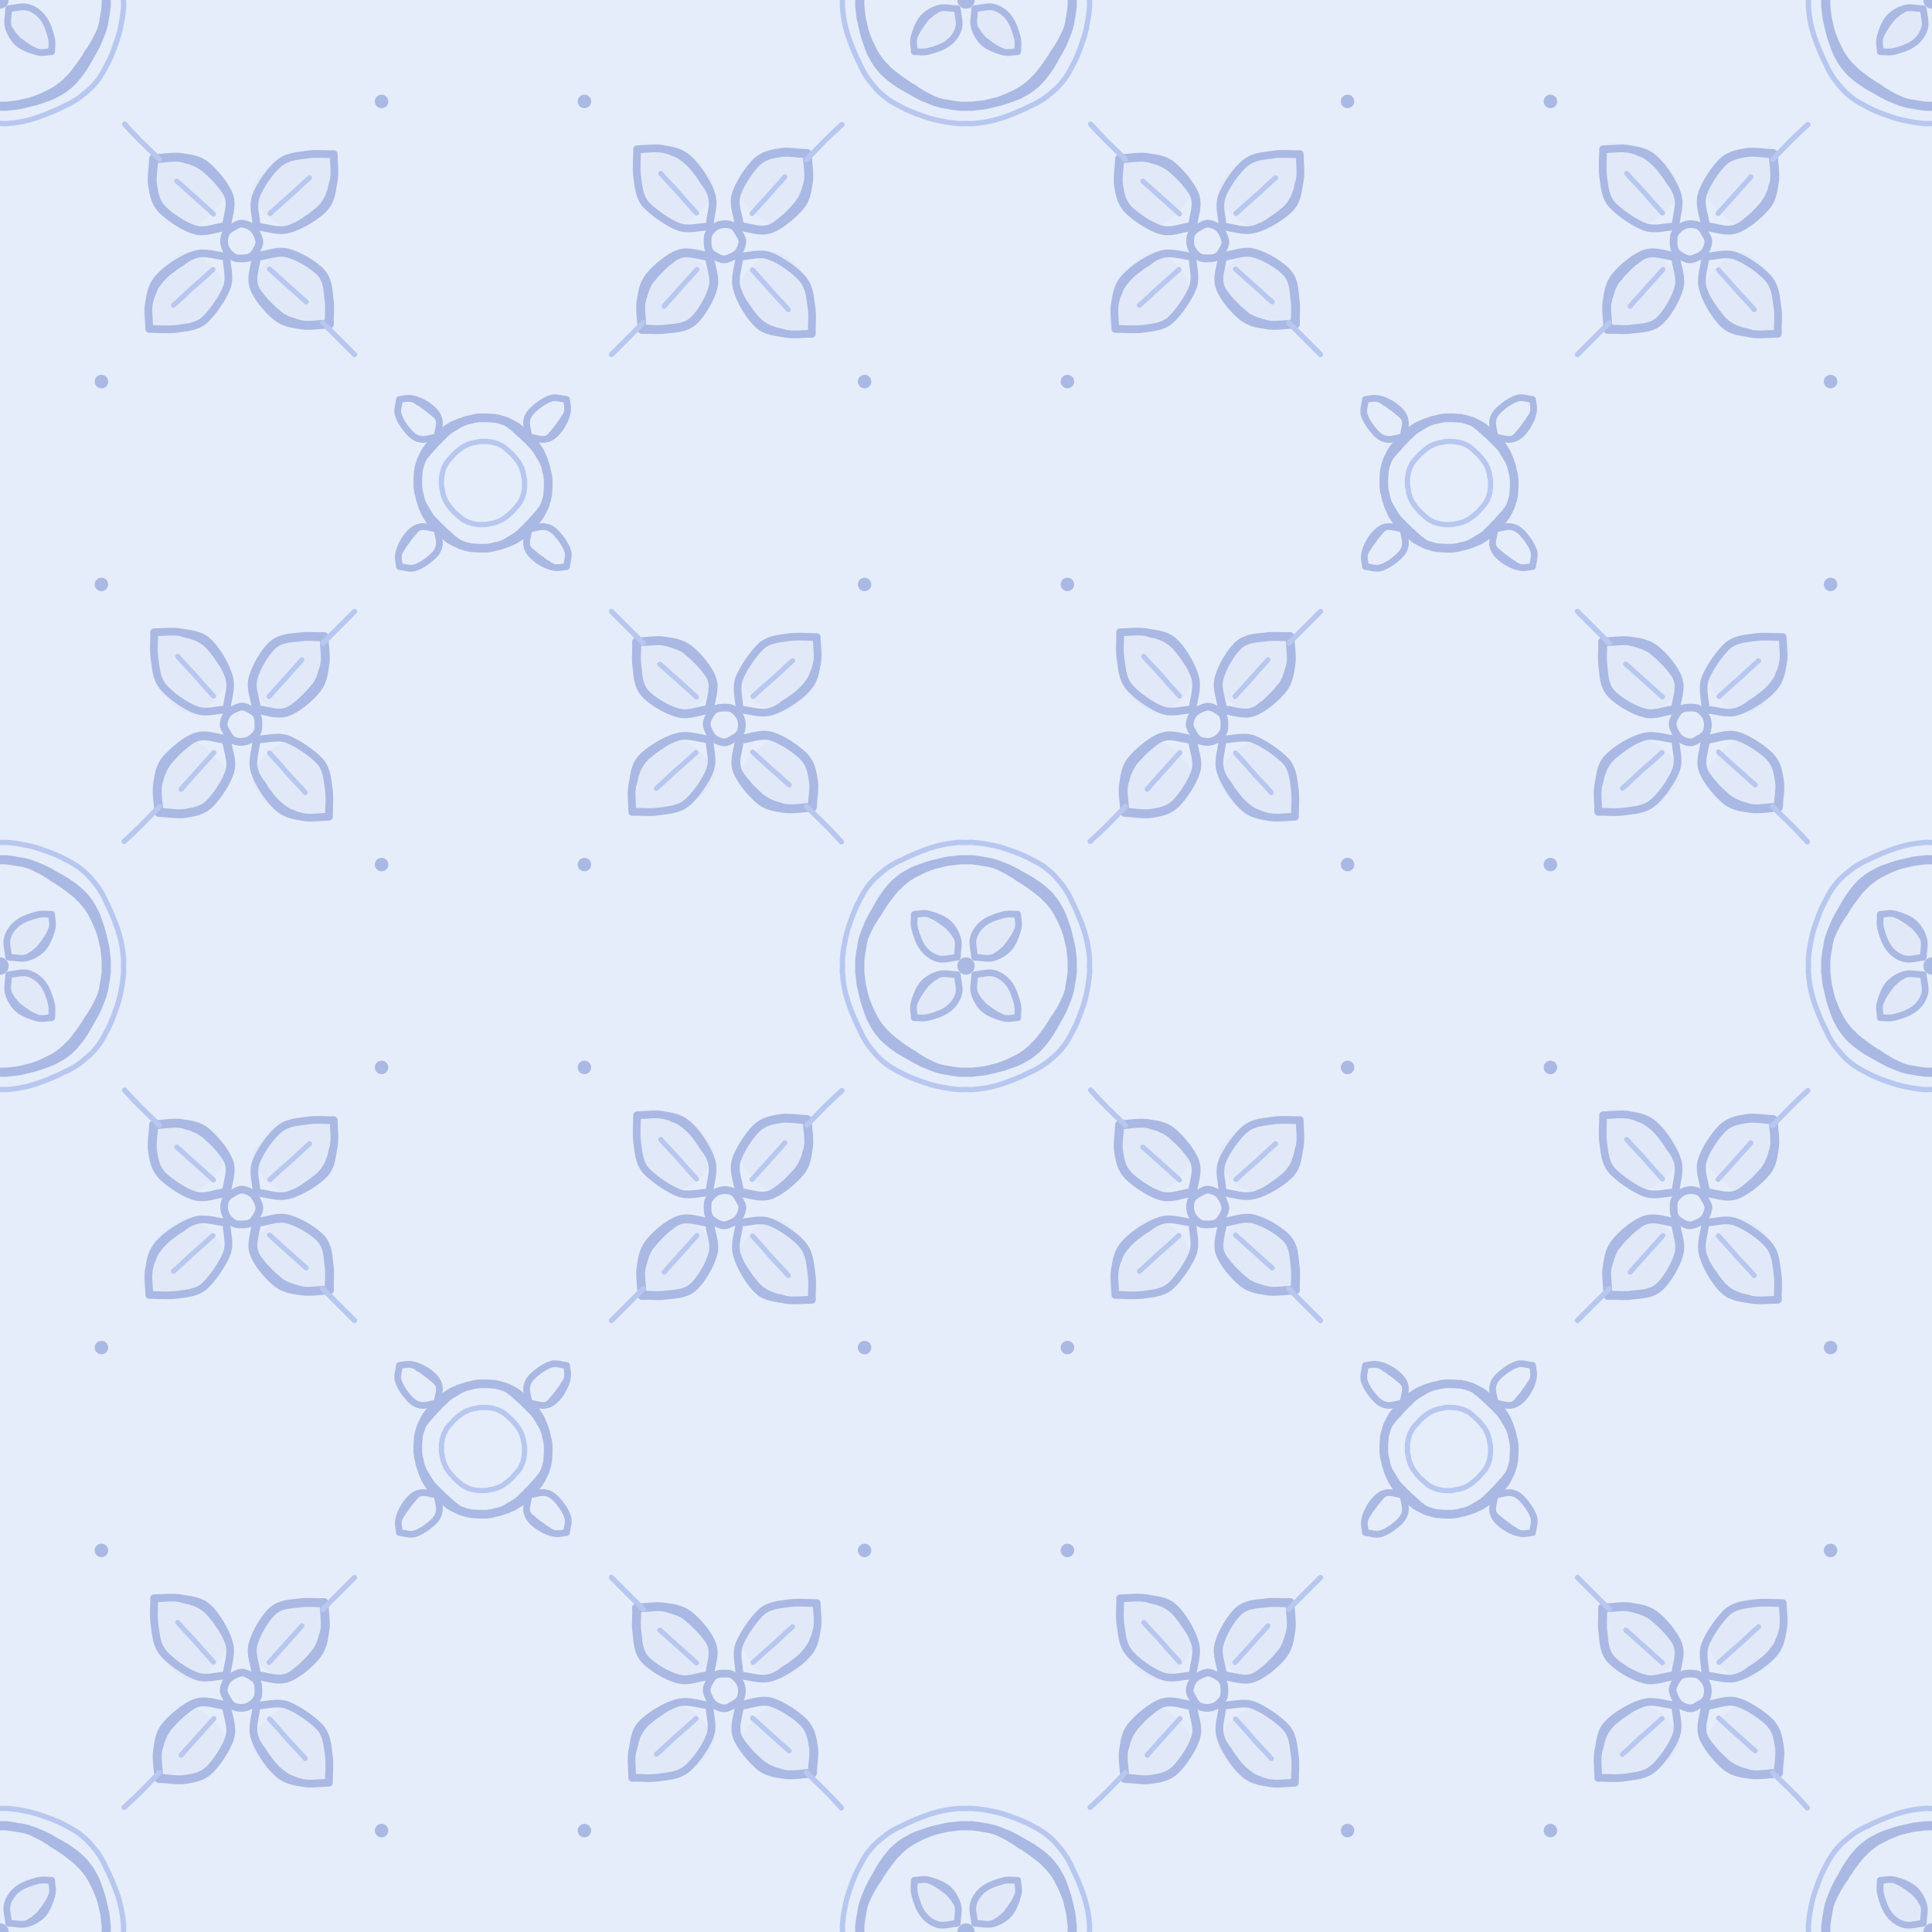
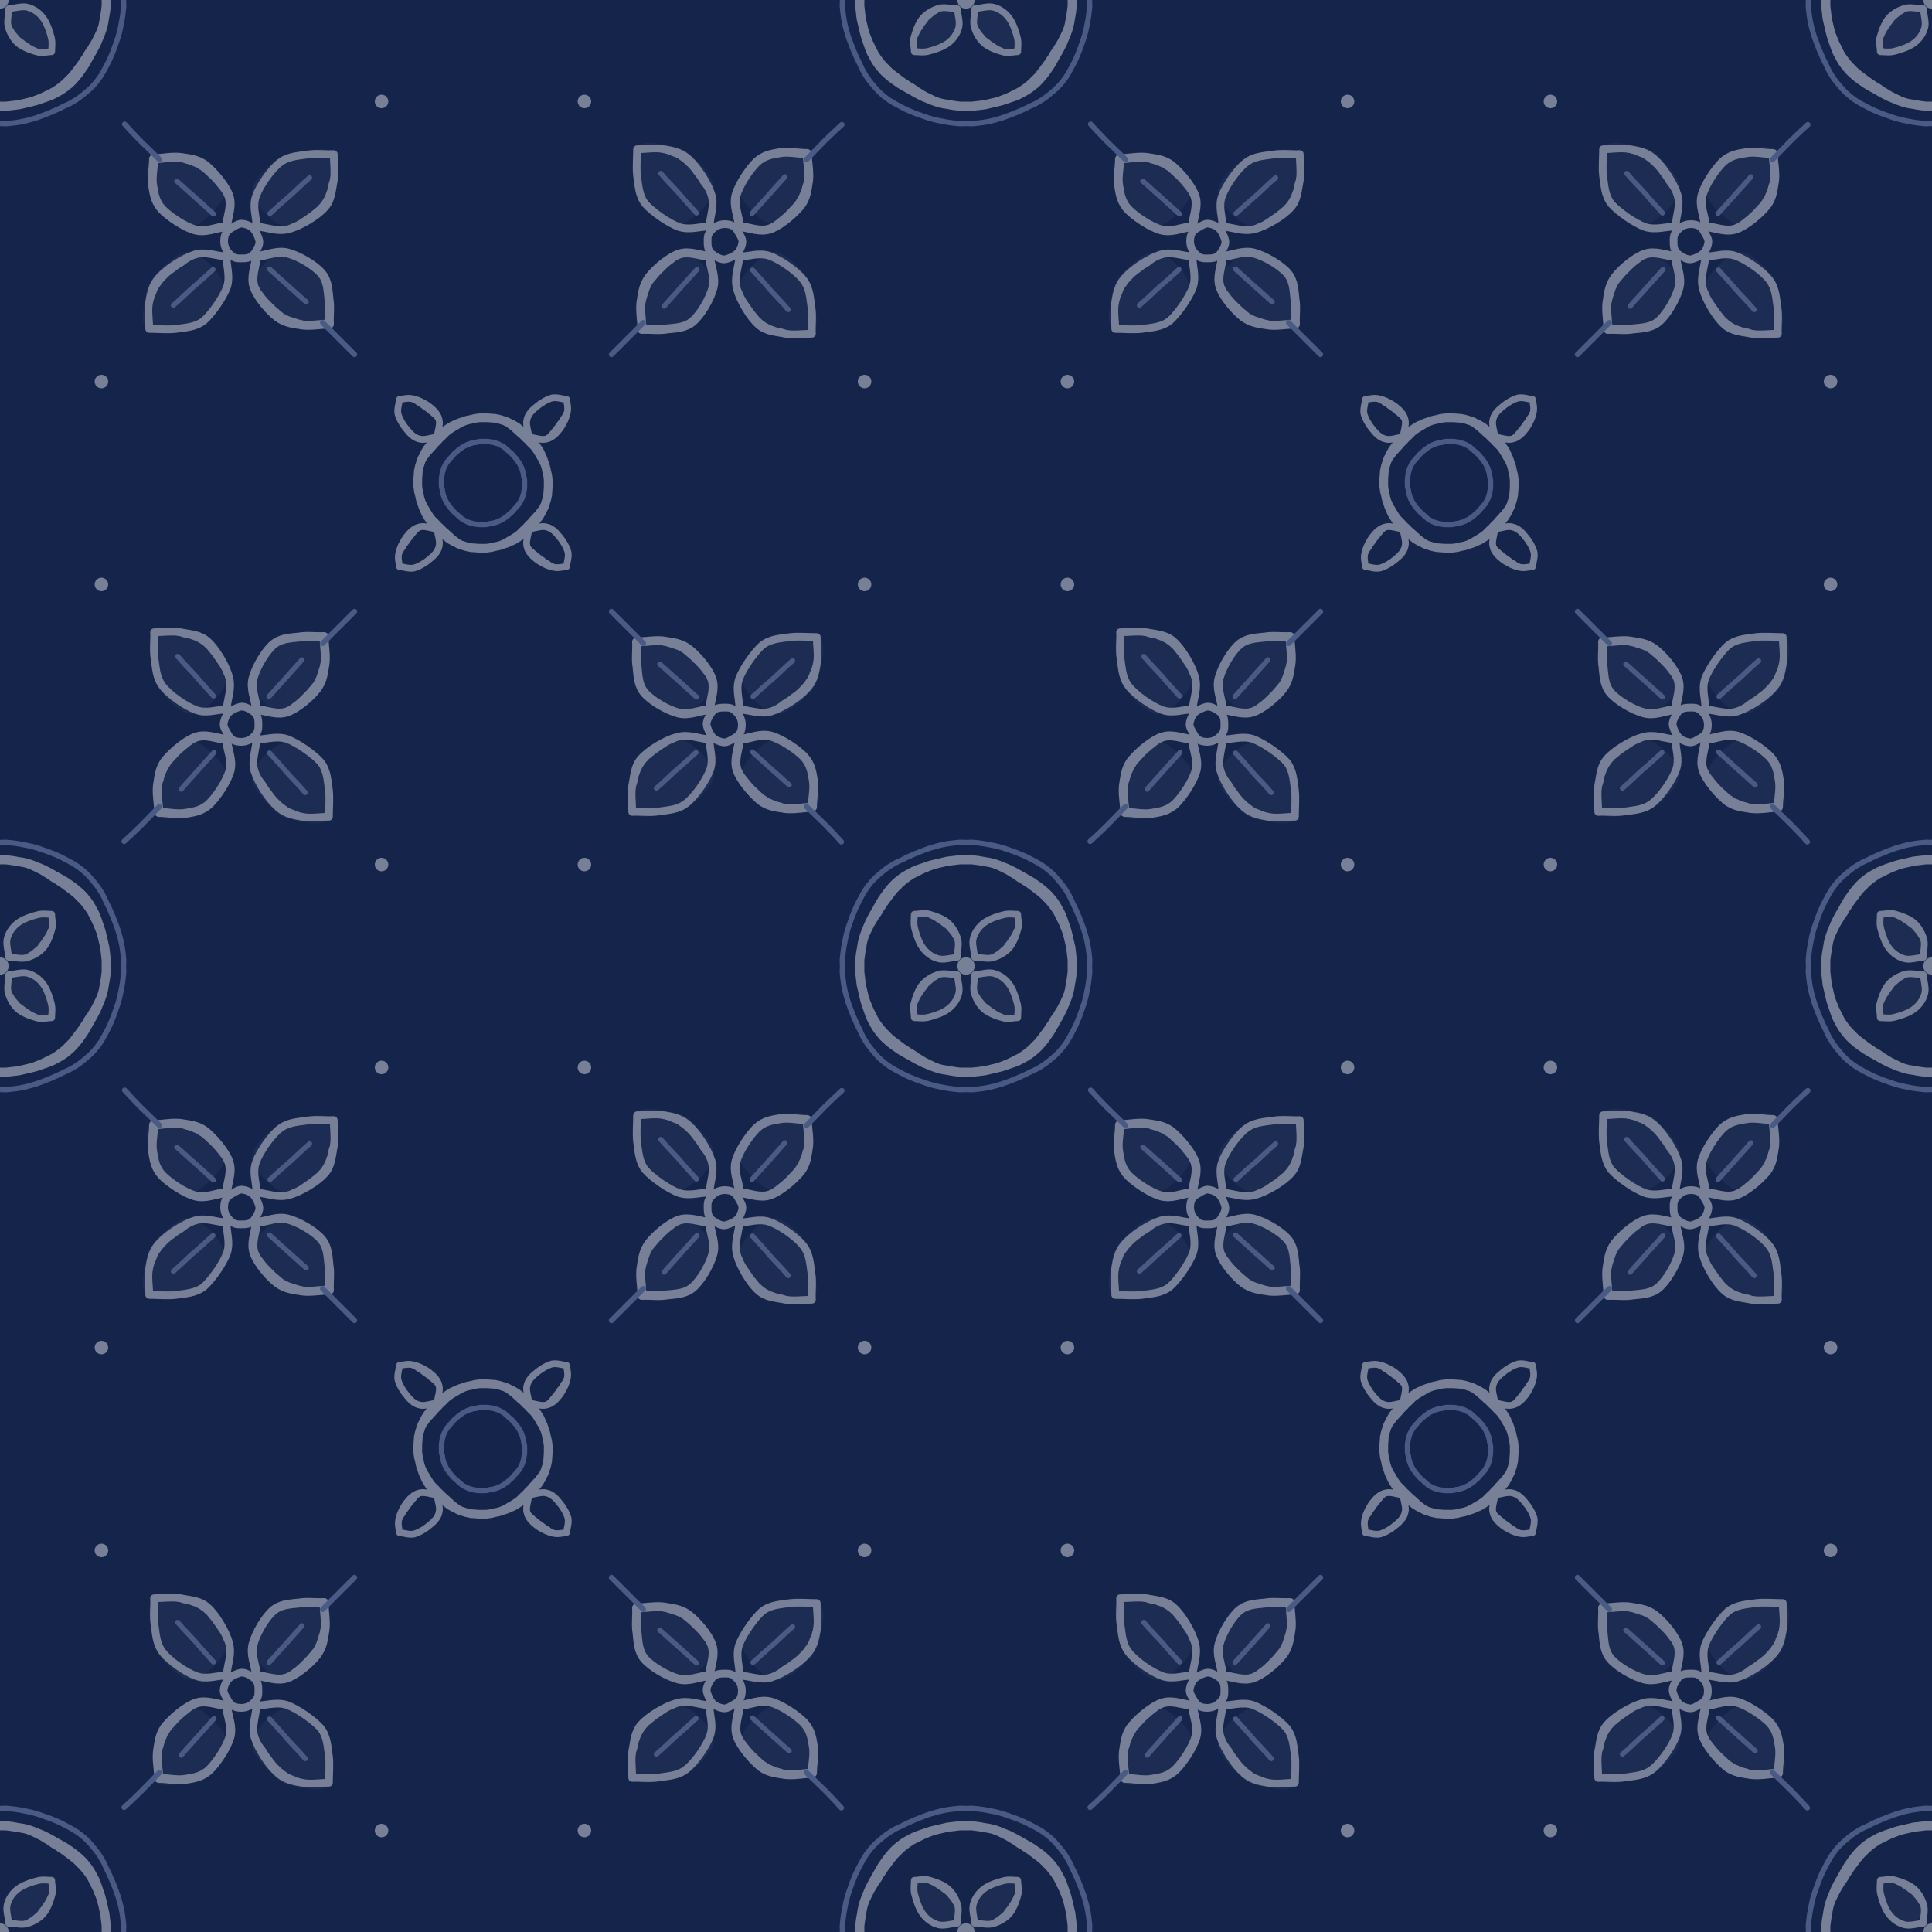
<svg xmlns="http://www.w3.org/2000/svg" viewBox="0 0 1000 1000" width="1000" height="1000">
  <defs>
    <symbol id="bg" viewBox="0 0 100 100">
      <g>
-         <g fill="#4C6FD8" fill-opacity="0.12">
+         <g fill="#92A8D1" fill-opacity="0.14">
          <path d="M60.4 53C62.7 52.5 65.7 55.7 67.2 57.2C68.7 58.7 68.9 60.4 69.2 62.1C69.5 63.9 69.9 66.6 69 67.6C68 68.6 65.2 68.1 63.4 67.9C61.6 67.7 59.8 67.5 58.2 66.2C56.5 64.9 53 62.2 53.4 60C53.8 57.8 58.1 53.4 60.4 53Z" />
          <path d="M47.8 60C48.1 62.3 44.7 65.4 42.9 66.8C41.1 68.3 39.1 68.3 37.2 68.6C35.3 68.9 32.6 69.5 31.7 68.6C30.7 67.7 31.4 65 31.7 63.1C32.1 61.3 32.1 59.2 33.6 57.5C35.1 55.9 38.6 52.7 40.9 53.1C43.3 53.5 47.5 57.7 47.8 60Z" />
          <path d="M41.2 48.1C38.9 48.6 35.7 45.6 34.3 44C32.9 42.5 32.9 40.4 32.7 38.7C32.4 36.9 31.7 34.4 32.6 33.5C33.5 32.6 36.3 33 38.1 33.3C39.9 33.5 41.7 33.6 43.4 34.9C45.1 36.3 48.6 38.9 48.2 41.1C47.8 43.3 43.5 47.7 41.2 48.1Z" />
          <path d="M53.8 41.2C53.5 38.9 56.9 35.6 58.6 34.2C60.4 32.7 62.5 32.8 64.4 32.5C66.2 32.2 69 31.6 69.9 32.5C70.9 33.4 70.3 36.3 69.9 38.1C69.6 39.9 69.3 41.7 67.7 43.3C66.2 44.9 62.8 48.2 60.5 47.8C58.2 47.5 54.2 43.4 53.8 41.2Z" />
          <path d="M94.9 98.9C93.7 99.2 92.5 97.8 91.7 96.7C90.9 95.7 90.3 93.9 90 92.7C89.7 91.6 89.3 90.2 89.9 89.7C90.4 89.1 91.9 89.3 93.1 89.7C94.2 90 95.9 90.6 96.9 91.5C97.9 92.4 99.2 93.6 98.9 94.9C98.6 96.1 96.1 98.6 94.9 98.9Z" />
        </g>
-         <g fill="none" stroke="#1F3FAE" stroke-linecap="round" stroke-linejoin="round">
+         <g fill="none" stroke="#FFFFFF" stroke-linecap="round" stroke-linejoin="round">
          <path d="M53.1 53.1C55.3 52.9 57.4 51.8 59.6 52.4C61.8 53 64.9 55.1 66.4 56.6C67.9 58.2 68.1 59.8 68.4 61.6C68.7 63.3 68.2 65.2 68.2 67.1C66.3 67.2 64.4 67.6 62.6 67.4C60.8 67.1 59 67 57.4 65.7C55.7 64.3 53.3 61.5 52.6 59.4C51.9 57.3 52.9 55.2 53.1 53.1" stroke-width="1.85" />
          <path d="M64.7 67.4C64.2 67.4 63.8 67.3 63.3 67.3C62.9 67.2 62.4 67.1 62 67C61.6 66.8 61.1 66.7 60.7 66.6C60.3 66.5 59.9 66.3 59.5 66.1C59.1 66 58.8 65.8 58.4 65.5C58 65.3 57.6 65 57.2 64.6C56.8 64.2 56.2 63.7 55.8 63.3C55.3 62.8 54.8 62.2 54.4 61.7C54 61.2 53.5 60.6 53.2 60.1C52.9 59.6 52.7 59.1 52.5 58.6C52.4 58.1 52.4 57.6 52.4 57.1" stroke-width="1.3" />
-           <path d="M55.8 55.7C57.1 56.9 58.6 58.2 59.9 59.4C61.2 60.5 62.2 61.5 63.4 62.5" stroke-width="1.05" stroke="#4C6FD8" />
+           <path d="M55.8 55.7C57.1 56.9 58.6 58.2 59.9 59.4C61.2 60.5 62.2 61.5 63.4 62.5" stroke-width="1.05" stroke="#92A8D1" />
          <path d="M46.9 53.1C46.9 55.2 47.8 57.2 47 59.4C46.2 61.6 43.9 64.9 42.1 66.3C40.3 67.7 38.3 67.7 36.4 68C34.5 68.3 32.7 68 30.9 68.1C30.9 66.2 30.6 64.4 30.9 62.6C31.3 60.7 31.3 58.6 32.8 57C34.3 55.3 37.8 53.2 40.1 52.6C42.5 51.9 44.6 52.9 46.9 53.1" stroke-width="1.6" />
          <path d="M30.8 64.6C30.8 64.2 30.9 63.7 31 63.3C31.1 62.8 31.2 62.4 31.4 61.9C31.5 61.4 31.6 61 31.7 60.5C31.9 60.1 32 59.6 32.2 59.2C32.4 58.8 32.6 58.4 32.9 58C33.1 57.6 33.5 57.3 33.9 56.8C34.4 56.4 34.9 56 35.5 55.5C36.1 55.1 36.8 54.6 37.4 54.2C38 53.8 38.7 53.4 39.3 53.2C39.9 52.9 40.5 52.6 41 52.5C41.6 52.4 42.1 52.4 42.7 52.4" stroke-width="1.12" />
-           <path d="M44.1 55.8C42.6 57.2 41 58.6 39.6 59.8C38.3 61 37.2 62.1 35.9 63.2" stroke-width="1.05" stroke="#4C6FD8" />
+           <path d="M44.1 55.8C42.6 57.2 41 58.6 39.6 59.8C38.3 61 37.2 62.1 35.9 63.2" stroke-width="1.05" stroke="#92A8D1" />
          <path d="M46.9 46.9C44.7 47.1 42.6 48.2 40.4 47.6C38.1 47 34.9 45.1 33.5 43.5C32.1 41.9 32.1 39.9 31.9 38.1C31.6 36.4 31.9 34.7 31.8 32.9C33.7 32.9 35.5 32.5 37.3 32.7C39.1 33 40.9 33.1 42.6 34.4C44.3 35.7 46.7 38.5 47.4 40.6C48.1 42.7 47.1 44.8 46.9 46.9" stroke-width="1.85" />
          <path d="M35.2 32.7C35.7 32.7 36.2 32.7 36.6 32.8C37 32.9 37.5 33 37.9 33.1C38.3 33.2 38.8 33.4 39.2 33.5C39.6 33.6 40 33.8 40.4 33.9C40.8 34.1 41.2 34.3 41.6 34.5C42 34.8 42.3 35.1 42.8 35.5C43.2 35.8 43.7 36.3 44.2 36.8C44.7 37.3 45.2 37.8 45.6 38.3C46 38.9 46.5 39.4 46.8 39.9C47.1 40.4 47.3 40.9 47.5 41.4C47.6 41.9 47.5 42.4 47.6 42.9" stroke-width="1.3" />
-           <path d="M44.2 44.3C42.9 43.1 41.4 41.8 40.1 40.6C38.8 39.5 37.8 38.5 36.6 37.5" stroke-width="1.05" stroke="#4C6FD8" />
+           <path d="M44.2 44.3C42.9 43.1 41.4 41.8 40.1 40.6C38.8 39.5 37.8 38.5 36.6 37.5" stroke-width="1.05" stroke="#92A8D1" />
          <path d="M53.1 46.9C53.1 44.8 52.3 42.8 53 40.6C53.8 38.4 56.1 35.1 57.8 33.6C59.6 32.2 61.7 32.2 63.6 31.9C65.4 31.7 67.3 31.9 69.1 31.9C69.1 33.8 69.5 35.7 69.1 37.5C68.8 39.3 68.5 41.1 66.9 42.7C65.4 44.4 62 46.6 59.7 47.3C57.4 48 55.3 47 53.1 46.9" stroke-width="1.6" />
          <path d="M69.3 35.5C69.2 35.9 69.2 36.4 69.1 36.8C69 37.3 68.9 37.7 68.7 38.1C68.6 38.6 68.4 39 68.2 39.4C68.1 39.8 67.9 40.2 67.7 40.6C67.4 41 67.2 41.3 66.9 41.7C66.6 42.1 66.3 42.4 65.8 42.9C65.4 43.3 64.8 43.8 64.2 44.2C63.6 44.7 63 45.1 62.3 45.5C61.7 46 61.1 46.4 60.5 46.7C59.9 47 59.4 47.2 58.8 47.3C58.3 47.5 57.7 47.4 57.2 47.5" stroke-width="1.12" />
-           <path d="M55.9 44.2C57.4 42.8 59 41.4 60.4 40.2C61.7 39 62.8 37.9 64.1 36.8" stroke-width="1.05" stroke="#4C6FD8" />
+           <path d="M55.9 44.2C57.4 42.8 59 41.4 60.4 40.2C61.7 39 62.8 37.9 64.1 36.8" stroke-width="1.05" stroke="#92A8D1" />
          <path d="M53.6 50C53.6 50.6 53.5 51.3 53.2 51.8C52.9 52.3 52.3 52.7 51.7 53C51.2 53.3 50.6 53.7 50 53.7C49.4 53.7 48.6 53.4 48.1 53.1C47.6 52.8 47.3 52.4 47 51.9C46.7 51.3 46.3 50.5 46.3 49.9C46.3 49.3 46.6 48.7 46.9 48.2C47.2 47.7 47.6 47 48.2 46.8C48.7 46.5 49.5 46.5 50.1 46.5C50.7 46.5 51.2 46.5 51.7 46.8C52.2 47.1 52.8 47.7 53.1 48.2C53.4 48.7 53.6 49.4 53.6 50Z" stroke-width="1.6" />
          <path d="M13.5 -0.9C13.5 -0.4 13.5 0.2 13.5 0.7C13.5 1.3 13.4 1.8 13.4 2.4C13.3 2.9 13.2 3.5 13 4C12.9 4.5 12.7 5 12.4 5.5C12.2 6 11.9 6.5 11.6 7C11.3 7.4 10.9 7.8 10.6 8.3C10.2 8.7 9.9 9.1 9.5 9.5C9.1 9.9 8.7 10.2 8.3 10.6C7.8 10.9 7.4 11.2 6.9 11.5C6.5 11.8 6 12 5.5 12.2C5 12.5 4.4 12.6 3.9 12.8C3.4 13 2.9 13.1 2.3 13.2C1.8 13.4 1.3 13.4 0.7 13.5C0.2 13.5 -0.4 13.5 -0.9 13.5" stroke-width="1.8" />
          <path d="M13.4 1.7C13.3 2.1 13.3 2.6 13.1 3C13 3.3 12.9 3.7 12.7 4.1C12.6 4.5 12.4 4.8 12.2 5.2C11.9 5.5 11.7 5.8 11.5 6.1C11.2 6.5 10.9 6.7 10.7 7C10.4 7.3 10.1 7.6 9.9 7.9C9.6 8.2 9.3 8.5 9 8.8C8.8 9.1 8.5 9.3 8.2 9.6C7.9 9.9 7.7 10.1 7.4 10.4C7.1 10.6 6.8 10.9 6.4 11.1C6.1 11.3 5.8 11.5 5.4 11.7C5.1 11.9 4.8 12.1 4.4 12.3C4 12.5 3.7 12.7 3.3 12.8C2.9 13 2.4 13.2 2.1 13.3C1.9 13.3 1.9 13.3 1.7 13.4" stroke-width="1.26" />
-           <path d="M8.6 -0.6C8.6 -0.2 8.6 0.1 8.6 0.5C8.6 0.8 8.6 1.2 8.5 1.5C8.5 1.8 8.4 2.2 8.3 2.5C8.2 2.9 8.1 3.2 7.9 3.5C7.8 3.8 7.6 4.1 7.4 4.4C7.1 4.7 6.9 5 6.7 5.2C6.4 5.5 6.2 5.7 6 6C5.7 6.2 5.5 6.4 5.2 6.7C4.9 6.9 4.7 7.1 4.4 7.3C4.1 7.5 3.8 7.7 3.5 7.8C3.2 8 2.8 8.1 2.5 8.2C2.2 8.3 1.8 8.4 1.5 8.4C1.1 8.5 0.8 8.6 0.4 8.6C0.1 8.6 -0.2 8.6 -0.6 8.6" stroke-width="1.1" stroke="#4C6FD8" />
+           <path d="M8.6 -0.6C8.6 -0.2 8.6 0.1 8.6 0.5C8.6 0.8 8.6 1.2 8.5 1.5C8.5 1.8 8.4 2.2 8.3 2.5C8.2 2.9 8.1 3.2 7.9 3.5C7.8 3.8 7.6 4.1 7.4 4.4C7.1 4.7 6.9 5 6.7 5.2C6.4 5.5 6.2 5.7 6 6C5.7 6.2 5.5 6.4 5.2 6.7C4.9 6.9 4.7 7.1 4.4 7.3C4.1 7.5 3.8 7.7 3.5 7.8C3.2 8 2.8 8.1 2.5 8.2C2.2 8.3 1.8 8.4 1.5 8.4C1.1 8.5 0.8 8.6 0.4 8.6C0.1 8.6 -0.2 8.6 -0.6 8.6" stroke-width="1.1" stroke="#92A8D1" />
          <path d="M9.5 9.5C10.7 9.4 12.1 8.8 13.1 9.1C14.2 9.3 15.1 10.2 15.8 11.1C16.5 11.9 17.3 13.2 17.6 14.3C17.8 15.3 17.4 16.3 17.3 17.3C16.4 17.4 15.5 17.7 14.4 17.4C13.4 17.2 12 16.5 11.1 15.8C10.2 15.1 9.3 14.2 9.1 13.1C8.8 12.1 9.4 10.7 9.5 9.5" stroke-width="1.4" />
          <path d="M15.5 17.5C15.3 17.5 15.1 17.4 14.8 17.4C14.6 17.3 14.4 17.1 14.1 17C13.9 16.9 13.6 16.7 13.4 16.5C13.1 16.4 12.8 16.2 12.6 16C12.3 15.8 12.1 15.6 11.9 15.5C11.6 15.3 11.4 15.1 11.2 15C11 14.8 10.8 14.6 10.6 14.5C10.4 14.3 10.2 14.1 10 14C9.8 13.8 9.6 13.6 9.5 13.4C9.3 13.2 9.2 13 9.1 12.7C9.1 12.5 9.1 12.2 9.1 11.9" stroke-width="0.98" />
          <path d="M78.1 101.5C78 100.6 78 99.7 78 98.8C78.1 98 78.2 97.1 78.4 96.2C78.5 95.3 78.7 94.4 79 93.6C79.3 92.7 79.7 91.9 80 91.1C80.4 90.3 80.8 89.5 81.3 88.7C81.7 88 82.1 87.2 82.6 86.4C83.1 85.7 83.6 84.9 84.2 84.2C84.8 83.5 85.4 82.8 86.1 82.3C86.8 81.7 87.6 81.2 88.4 80.8C89.2 80.3 90.1 80 91 79.7C91.8 79.4 92.7 79.1 93.6 78.9C94.4 78.7 95.3 78.5 96.2 78.3C97.1 78.2 98 78.1 98.8 78C99.7 78 100.6 78 101.5 78.1" stroke-width="1.9" />
          <path d="M78.2 97.2C78.4 96.5 78.5 95.9 78.7 95.2C78.9 94.6 79.1 94 79.4 93.4C79.7 92.8 80 92.2 80.3 91.6C80.6 91 81 90.5 81.3 89.9C81.7 89.4 82.1 88.8 82.4 88.2C82.8 87.7 83.1 87.1 83.5 86.6C83.9 86.1 84.3 85.5 84.7 85C85.1 84.5 85.5 84 86 83.6C86.4 83.1 86.9 82.7 87.4 82.3C87.9 81.9 88.5 81.5 89 81.2C89.6 80.9 90.2 80.6 90.8 80.3C91.4 80 92 79.8 92.7 79.5C93.3 79.3 93.9 79 94.6 78.8C95.2 78.6 96.1 78.4 96.5 78.3C97 78.2 97 78.2 97.2 78.2" stroke-width="1.33" />
-           <path d="M74.5 101.8C74.5 100.7 74.4 99.7 74.4 98.7C74.5 97.6 74.6 96.6 74.8 95.6C75 94.5 75.2 93.5 75.5 92.5C75.8 91.5 76.2 90.5 76.5 89.6C76.9 88.6 77.3 87.6 77.8 86.7C78.3 85.7 78.8 84.8 79.4 83.9C80 83.1 80.7 82.2 81.5 81.5C82.3 80.8 83.1 80.1 84 79.5C84.9 78.9 85.8 78.4 86.8 78C87.7 77.5 88.7 77.1 89.6 76.7C90.6 76.3 91.6 75.9 92.5 75.6C93.5 75.3 94.5 75 95.6 74.8C96.6 74.6 97.6 74.5 98.7 74.4C99.7 74.4 100.7 74.5 101.8 74.5" stroke-width="1.1" stroke="#4C6FD8" />
+           <path d="M74.5 101.8C74.5 100.7 74.4 99.7 74.4 98.7C74.5 97.6 74.6 96.6 74.8 95.6C75 94.5 75.2 93.5 75.5 92.5C75.8 91.5 76.2 90.5 76.5 89.6C76.9 88.6 77.3 87.6 77.8 86.7C78.3 85.7 78.8 84.8 79.4 83.9C80 83.1 80.7 82.2 81.5 81.5C82.3 80.8 83.1 80.1 84 79.5C84.9 78.9 85.8 78.4 86.8 78C87.7 77.5 88.7 77.1 89.6 76.7C90.6 76.3 91.6 75.9 92.5 75.6C93.5 75.3 94.5 75 95.6 74.8C96.6 74.6 97.6 74.5 98.7 74.4C99.7 74.4 100.7 74.5 101.8 74.5" stroke-width="1.1" stroke="#92A8D1" />
          <path d="M98.2 98.2C96.9 98.3 95.4 98.8 94.3 98.5C93.1 98.2 91.9 97.4 91.1 96.3C90.3 95.3 89.7 93.5 89.4 92.3C89.1 91.2 89.3 90.3 89.3 89.3C90.3 89.3 91.3 88.9 92.5 89.3C93.6 89.6 95.3 90.2 96.3 91.1C97.3 92 98 93.3 98.3 94.5C98.6 95.6 98.2 96.9 98.2 98.2" stroke-width="1.4" />
          <path d="M91.2 89.1C91.5 89.2 91.7 89.2 92 89.3C92.3 89.4 92.5 89.5 92.8 89.7C93.1 89.8 93.4 90 93.8 90.2C94.1 90.4 94.4 90.6 94.7 90.8C95 91 95.3 91.2 95.5 91.4C95.7 91.5 95.9 91.7 96.2 91.9C96.4 92.1 96.6 92.4 96.8 92.6C97 92.8 97.2 93.1 97.4 93.3C97.5 93.6 97.7 93.9 97.9 94.1C98 94.4 98.2 94.6 98.2 94.9C98.3 95.2 98.4 95.5 98.4 95.8" stroke-width="0.98" />
-           <path d="M67 67C68.3 68.3 69.7 69.6 70.9 70.8C72.1 72 73.1 73.1 74.2 74.3" stroke-width="1.1" stroke="#4C6FD8" />
-           <path d="M33.2 33.2C32 32 30.7 30.7 29.6 29.6C28.5 28.5 27.6 27.6 26.6 26.6" stroke-width="1.1" stroke="#4C6FD8" />
+           <path d="M67 67C68.3 68.3 69.7 69.6 70.9 70.8C72.1 72 73.1 73.1 74.2 74.3" stroke-width="1.1" stroke="#92A8D1" />
+           <path d="M33.2 33.2C32 32 30.7 30.7 29.6 29.6C28.5 28.5 27.6 27.6 26.6 26.6" stroke-width="1.1" stroke="#92A8D1" />
        </g>
-         <g fill="#1F3FAE">
+         <g fill="#FFFFFF">
          <circle cx="79" cy="21" r="1.4" />
          <circle cx="21" cy="79" r="1.4" />
          <circle cx="100" cy="100" r="1.8" />
        </g>
      </g>
    </symbol>
    <pattern id="p" width="500" height="500" patternUnits="userSpaceOnUse" x="-250" y="-250">
      <use href="#bg" x="0" y="0" width="250" height="250" />
      <use href="#bg" x="250" y="0" width="250" height="250" transform="rotate(90 375 125)" />
      <use href="#bg" x="0" y="250" width="250" height="250" transform="rotate(270 125 375)" />
      <use href="#bg" x="250" y="250" width="250" height="250" transform="rotate(180 375 375)" />
    </pattern>
  </defs>
-   <rect width="1000" height="1000" fill="#E6EDFA" />
-   <rect width="1000" height="1000" fill="url(#p)" opacity=".3" />
+   <rect width="1000" height="1000" fill="#15244B" />
+   <rect width="1000" height="1000" fill="url(#p)" opacity=".42" />
</svg>
